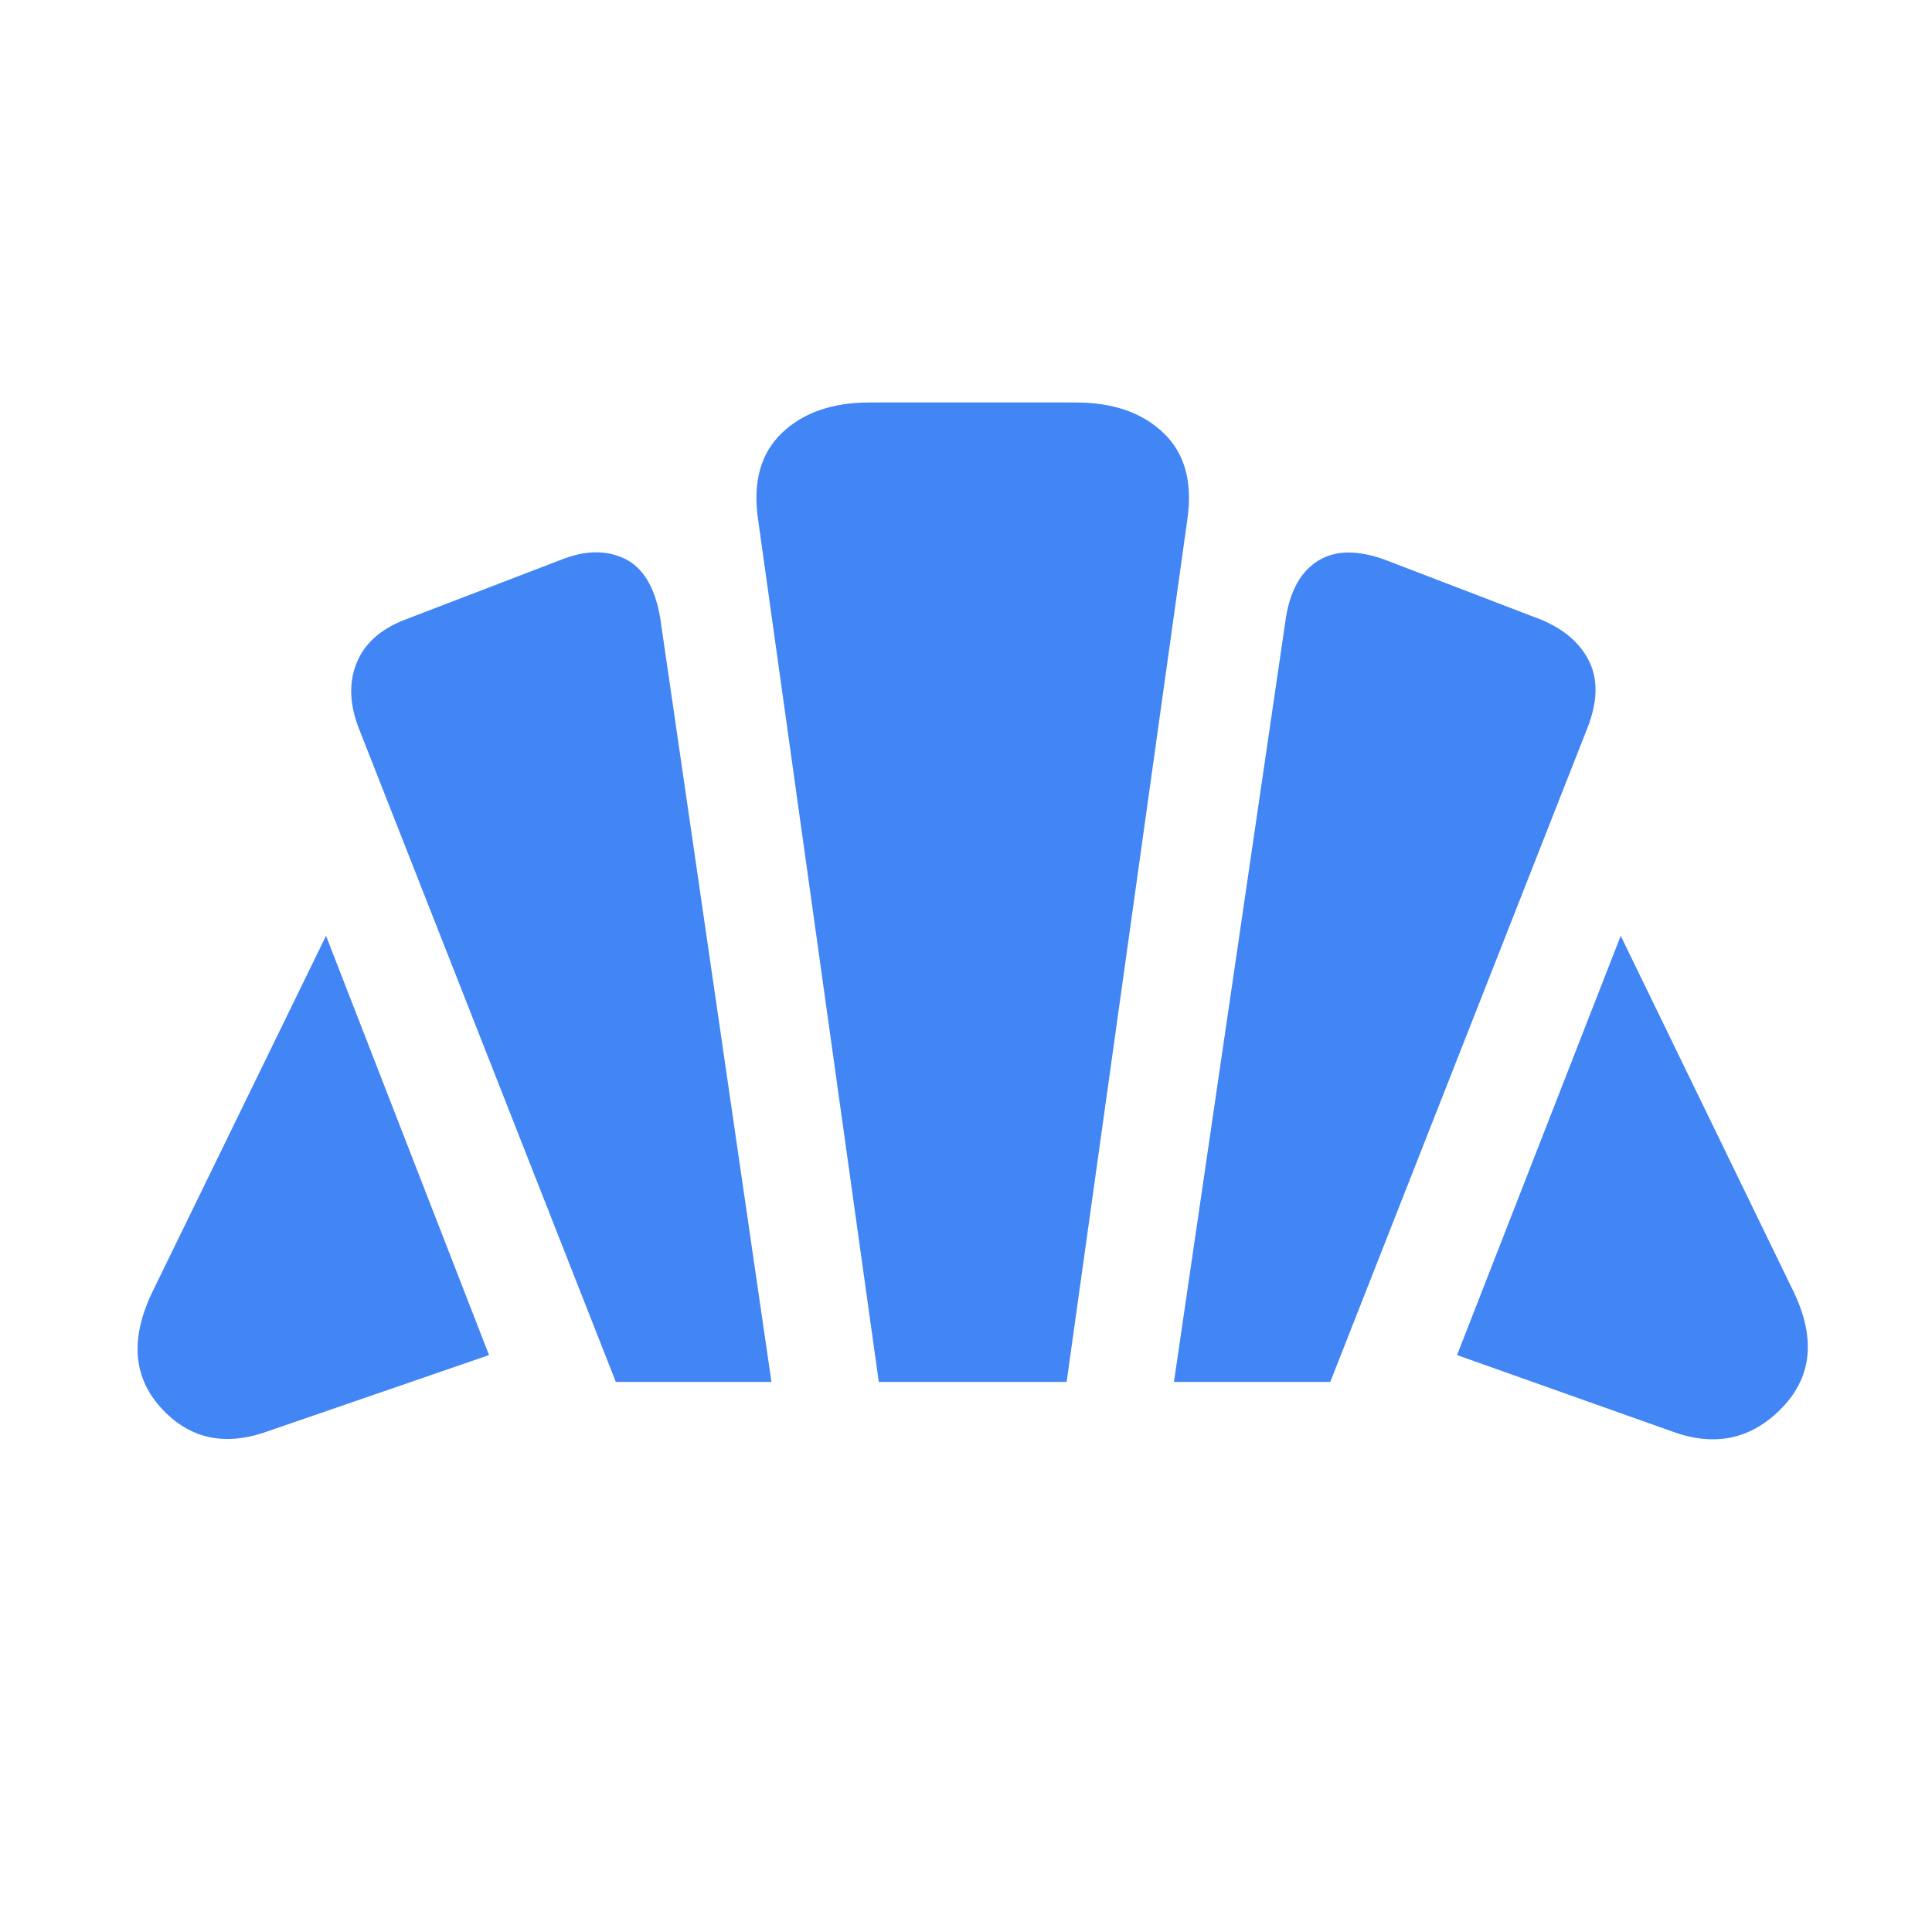
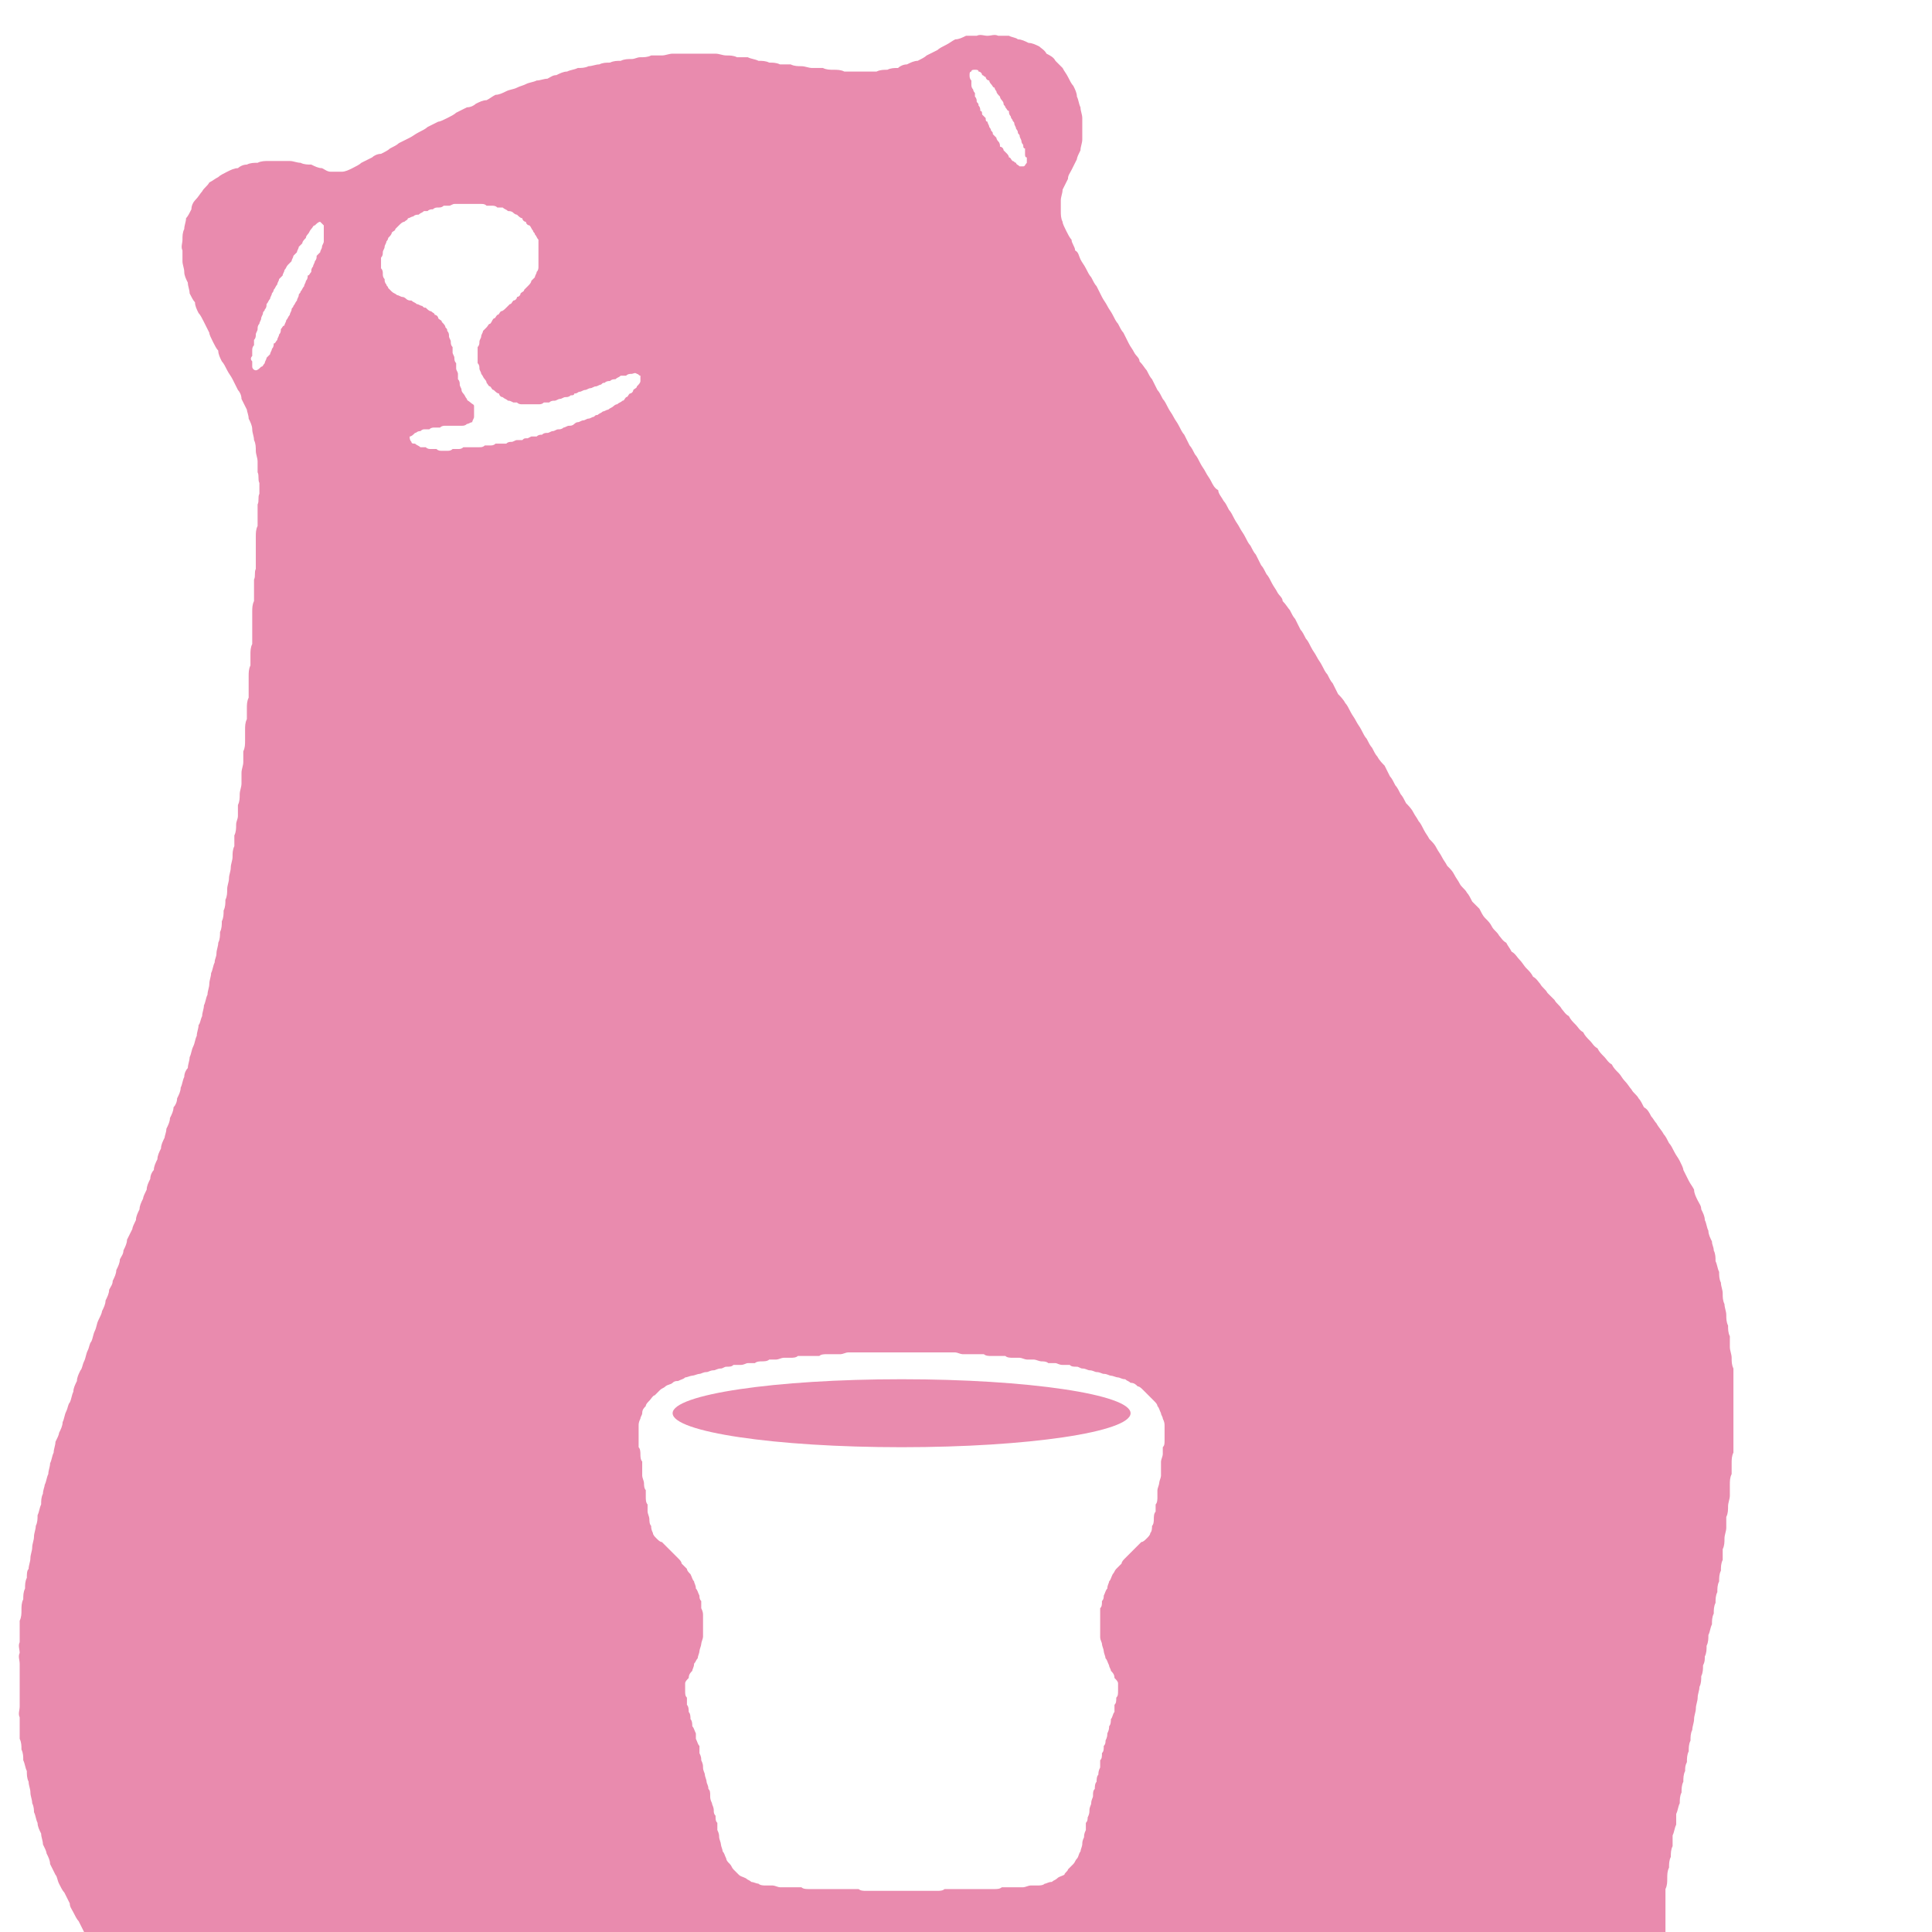
- <svg xmlns="http://www.w3.org/2000/svg" height="40px" viewBox="0 -960 960 960" width="40px" fill="#4285F4">
-   <path d="m831-248.67-107-38L805.33-495l85 175q18 35.67-4.66 59.33Q863-237 831-248.67Zm-247.67-24.66 55.67-380q3.33-20.34 16.17-28.17 12.83-7.83 33.5-.17L766-652q17.33 7.33 23.83 21t-1.16 33L661-273.33h-77.67Zm-277.33 0L178.33-598q-7-18-1.16-32.5Q183-645 201-652l77.33-29.67q18-7.33 31.84-.83Q324-676 328-653.33l55.33 380H306Zm-173.33 24.66q-32 11.34-53-12.16t-3-59.17L162-495l81 208.33-110.33 38Zm304-24.66-60-428.67q-4-27.67 11.83-42.83Q404.33-760 432-760h102.67q27.66 0 43.5 15.17Q594-729.67 590-702l-60 428.67h-93.33Z" />
+ <svg xmlns="http://www.w3.org/2000/svg" viewBox="489 100 1080 1080">
+   <g fill="#E98BAE">
+     <path fill-rule="evenodd" d="M563,2104C561,2104 559,2104 557,2104C555,2104 553,2104 551,2104C549,2104 547,2104 545,2104C543,2104 541,2104 539,2104C537,2104 535,2104 533,2103C531,2103 529,2102 528,2101C528,2099 530,2097 531,2095C532,2094 534,2092 535,2091C536,2089 537,2088 538,2086C540,2084 541,2082 542,2081C543,2079 544,2077 545,2076C546,2074 547,2072 548,2070C549,2069 550,2067 551,2065C552,2063 552,2062 553,2060C554,2058 555,2056 556,2054C556,2052 557,2050 558,2049C558,2047 559,2045 560,2043C561,2041 561,2039 562,2037C562,2035 563,2034 563,2032C564,2030 564,2028 565,2026C565,2024 566,2022 566,2020C566,2018 567,2016 567,2014C567,2012 568,2010 568,2008C568,2006 568,2004 569,2002C569,2000 569,1998 569,1996C570,1994 570,1992 570,1990C571,1988 571,1986 571,1984C571,1982 572,1980 572,1978C572,1976 572,1974 572,1972C572,1970 572,1968 572,1966C572,1964 572,1962 572,1960C572,1958 572,1956 572,1954C572,1952 572,1950 572,1948C572,1946 572,1944 572,1942C572,1940 572,1938 572,1936C572,1934 572,1932 572,1930C573,1928 573,1926 573,1924C573,1922 573,1920 573,1918C573,1916 573,1914 574,1912C574,1910 574,1908 573,1906C573,1904 573,1902 573,1900C573,1898 573,1896 573,1894C572,1892 572,1890 572,1888C572,1886 572,1884 572,1882C572,1880 572,1878 572,1876C572,1874 572,1872 571,1870C571,1868 571,1866 571,1864C571,1862 571,1860 570,1858C570,1856 570,1854 570,1852C570,1850 570,1848 570,1846C569,1844 569,1842 569,1840C569,1838 569,1836 569,1834C568,1832 568,1830 568,1828C568,1826 568,1824 568,1822C568,1820 568,1818 568,1816C567,1814 568,1812 567,1810C567,1808 567,1806 567,1804C567,1802 567,1800 566,1798C566,1796 566,1794 566,1792C566,1790 566,1788 566,1786C566,1784 566,1782 566,1780C566,1778 566,1776 566,1774C565,1772 565,1770 565,1768C565,1766 565,1764 565,1762C565,1760 565,1758 564,1756C564,1754 564,1752 564,1750C564,1748 564,1746 564,1744C564,1742 564,1740 564,1738C564,1736 564,1734 564,1732C563,1730 563,1728 563,1726C563,1724 563,1722 563,1720C563,1718 562,1716 562,1714C562,1712 562,1710 562,1708C562,1706 562,1704 562,1702C562,1700 562,1698 562,1696C562,1694 562,1692 562,1690C562,1688 562,1686 562,1684C562,1682 562,1680 562,1678C562,1676 562,1674 562,1672C562,1670 562,1668 562,1666C562,1664 562,1662 562,1660C562,1658 562,1656 562,1654C562,1652 562,1650 562,1648C562,1646 562,1644 562,1642C562,1640 562,1638 562,1636C562,1634 562,1632 562,1630C562,1628 562,1626 562,1624C562,1622 562,1620 562,1618C562,1616 562,1614 562,1612C562,1610 562,1608 562,1606C562,1604 562,1602 562,1600C562,1598 562,1596 562,1594C562,1592 562,1590 562,1588C561,1586 562,1584 562,1582C562,1580 562,1578 562,1576C562,1574 562,1572 562,1570C562,1568 562,1566 562,1564C562,1562 562,1560 562,1558C562,1556 562,1554 562,1552C562,1550 562,1548 562,1546C562,1544 561,1542 562,1540C562,1538 561,1536 562,1534C562,1532 562,1530 562,1528C562,1526 562,1524 562,1522C562,1520 562,1518 562,1516C562,1514 562,1512 562,1510C563,1508 563,1506 563,1504C563,1502 563,1500 563,1498C563,1496 563,1494 564,1492C564,1490 564,1488 564,1486C564,1484 564,1482 564,1480C564,1478 564,1476 564,1474C564,1472 564,1470 565,1468C565,1466 565,1464 565,1462C565,1460 565,1458 565,1456C566,1454 566,1452 566,1450C566,1448 566,1446 566,1444C566,1442 566,1440 566,1438C567,1436 567,1434 567,1432C567,1430 567,1428 567,1426C567,1424 568,1422 568,1420C568,1418 568,1417 568,1415C568,1413 568,1411 568,1409C569,1407 569,1405 569,1403C569,1401 569,1399 569,1397C570,1395 570,1393 570,1391C570,1389 570,1387 570,1385C570,1383 571,1381 571,1379C571,1377 571,1375 571,1373C572,1371 572,1369 572,1367C572,1365 572,1363 572,1361C572,1359 573,1357 573,1355C573,1353 573,1351 573,1349C574,1347 574,1345 574,1343C574,1341 574,1339 575,1337C575,1335 575,1333 575,1331C576,1329 576,1327 576,1325C576,1323 576,1321 577,1319C577,1317 577,1315 577,1313C578,1311 578,1309 578,1307C578,1305 579,1303 579,1301C579,1299 579,1297 580,1295C580,1293 580,1291 580,1289C580,1287 580,1285 580,1283C580,1281 580,1279 580,1277C580,1275 580,1273 580,1271C580,1269 579,1267 579,1265C578,1263 578,1261 578,1259C577,1257 576,1255 576,1254C575,1252 575,1250 574,1248C573,1246 573,1244 572,1242C571,1240 570,1239 569,1237C568,1235 567,1233 566,1232C565,1230 564,1228 563,1226C562,1225 561,1223 560,1221C559,1219 558,1218 557,1216C556,1214 555,1212 554,1211C554,1209 552,1207 552,1206C550,1204 550,1202 548,1200C547,1199 546,1197 545,1195C544,1193 543,1192 542,1190C541,1188 540,1186 539,1185C538,1183 537,1181 536,1180C535,1178 534,1176 533,1174C532,1173 531,1171 530,1169C529,1167 528,1166 528,1164C527,1162 526,1160 525,1158C524,1157 523,1155 522,1153C521,1151 521,1149 520,1148C519,1146 518,1144 517,1142C517,1140 516,1138 515,1136C515,1135 514,1133 513,1131C513,1129 512,1127 512,1125C511,1123 510,1121 510,1119C509,1117 509,1115 508,1113C508,1112 508,1110 507,1108C507,1106 506,1104 506,1102C506,1100 505,1098 505,1096C504,1094 504,1092 504,1090C503,1088 503,1086 502,1084C502,1082 502,1080 501,1078C501,1076 501,1074 500,1072C500,1070 500,1068 500,1066C500,1064 500,1062 500,1060C499,1058 500,1056 500,1054C500,1052 500,1050 500,1048C500,1046 500,1044 500,1042C500,1040 500,1038 500,1036C500,1034 500,1032 500,1030C500,1028 499,1026 500,1024C500,1022 499,1020 500,1018C500,1016 500,1014 500,1012C500,1010 500,1008 500,1006C501,1004 501,1002 501,1000C501,998 501,996 502,994C502,992 502,990 503,988C503,986 503,984 504,982C504,980 504,978 505,977C505,975 506,973 506,971C506,969 507,967 507,965C507,963 508,961 508,959C508,957 509,955 509,953C510,951 510,949 510,947C511,945 511,943 512,941C512,939 512,937 513,935C513,933 514,931 514,930C515,928 515,926 516,924C516,922 517,920 517,918C518,916 518,914 519,912C519,910 520,908 520,906C521,904 522,902 522,901C523,899 524,897 524,895C525,893 525,891 526,889C527,887 527,885 528,884C529,882 529,880 530,878C530,876 531,874 532,872C532,870 533,868 534,866C535,865 535,863 536,861C537,859 537,857 538,855C539,853 539,851 540,850C541,848 541,846 542,844C543,842 543,840 544,838C545,836 546,834 546,833C547,831 548,829 548,827C549,825 550,823 550,821C551,819 552,818 552,816C553,814 554,812 554,810C555,808 556,806 556,804C557,802 558,801 558,799C559,797 560,795 560,793C561,791 562,789 563,787C563,786 564,784 565,782C565,780 566,778 567,776C567,774 568,772 569,770C569,769 570,767 571,765C571,763 572,761 573,759C573,757 574,755 575,754C575,752 576,750 577,748C577,746 578,744 579,742C579,740 580,738 581,736C581,735 582,733 582,731C583,729 584,727 584,725C585,723 586,721 586,719C587,718 588,716 588,714C589,712 590,710 590,708C591,706 591,704 592,702C592,700 593,698 594,697C594,695 595,693 595,691C596,689 596,687 597,685C598,683 598,681 599,679C599,677 600,675 600,673C601,672 601,670 602,668C602,666 603,664 603,662C604,660 604,658 605,656C605,654 606,652 606,650C606,648 607,646 607,644C608,642 608,640 609,638C609,636 610,635 610,633C610,631 611,629 611,627C612,625 612,623 612,621C613,619 613,617 613,615C614,613 614,611 614,609C615,607 615,605 615,603C616,601 616,599 616,597C616,595 617,593 617,591C617,589 618,587 618,585C618,583 619,581 619,579C619,577 619,575 620,573C620,571 620,569 620,567C621,565 621,563 621,561C621,559 622,558 622,556C622,554 622,552 622,550C623,548 623,546 623,544C623,542 624,540 624,538C624,536 624,534 624,532C624,530 625,528 625,526C625,524 625,522 625,520C626,518 626,516 626,514C626,512 626,510 626,508C626,506 626,504 627,502C627,500 627,498 627,496C627,494 627,492 628,490C628,488 628,486 628,484C628,482 628,480 628,478C628,476 628,474 629,472C629,470 629,468 629,466C629,464 629,462 630,460C630,458 630,456 630,454C630,452 630,450 630,448C630,446 630,444 630,442C630,440 630,438 631,436C631,434 631,432 631,430C631,428 631,426 631,424C632,422 631,420 632,418C632,416 632,414 632,412C632,410 632,408 632,406C632,404 632,402 632,400C632,398 632,396 633,394C633,392 633,390 633,388C633,386 633,384 633,382C634,380 633,378 634,376C634,374 634,372 634,370C633,368 634,366 633,364C633,362 633,360 633,358C633,356 632,354 632,352C632,350 632,348 631,346C631,344 630,342 630,340C630,338 629,336 628,334C628,332 627,330 627,329C626,327 625,325 624,323C624,321 623,319 622,318C621,316 620,314 619,312C618,310 617,309 616,307C615,305 614,303 613,302C612,300 611,298 611,296C610,295 609,293 608,291C607,289 606,287 606,286C605,284 604,282 603,280C602,278 601,276 600,275C599,273 598,271 598,269C597,268 596,266 595,264C595,262 594,260 594,258C593,256 592,254 592,252C592,250 591,248 591,246C591,244 591,242 591,240C590,238 591,236 591,234C591,232 591,230 592,228C592,226 593,224 593,222C594,221 595,219 596,217C596,215 597,213 598,212C600,210 601,208 602,207C603,205 605,204 606,202C608,201 609,200 611,199C612,198 614,197 616,196C618,195 620,194 622,194C623,193 625,192 627,192C629,191 631,191 633,191C635,190 637,190 639,190C641,190 643,190 645,190C647,190 649,190 651,190C653,190 655,191 657,191C659,192 661,192 663,192C665,193 667,194 669,194C671,195 672,196 674,196C676,196 678,196 680,196C682,196 684,195 686,194C688,193 690,192 691,191C693,190 695,189 697,188C698,187 700,186 702,186C704,185 706,184 707,183C709,182 711,181 712,180C714,179 716,178 718,177C720,176 721,175 723,174C725,173 727,172 728,171C730,170 732,169 734,168C735,168 737,167 739,166C741,165 743,164 744,163C746,162 748,161 750,160C752,160 754,159 755,158C757,157 759,156 761,156C763,155 764,154 766,153C768,153 770,152 772,151C774,150 776,150 778,149C780,148 781,148 783,147C785,146 787,146 789,145C791,145 793,144 795,144C797,143 798,142 800,142C802,141 804,140 806,140C808,139 810,139 812,138C814,138 816,138 818,137C820,137 822,136 824,136C826,135 828,135 830,135C832,134 834,134 836,134C838,133 840,133 842,133C844,133 845,132 847,132C849,132 851,132 853,131C855,131 857,131 859,131C861,131 863,130 865,130C867,130 869,130 871,130C873,130 875,130 877,130C879,130 881,130 883,130C885,130 887,130 889,130C891,130 893,131 895,131C897,131 899,131 901,132C903,132 905,132 907,132C909,133 911,133 913,134C915,134 917,134 919,135C921,135 923,135 925,136C927,136 929,136 931,136C933,137 935,137 937,137C939,137 941,138 943,138C945,138 947,138 949,138C951,139 953,139 955,139C957,139 959,139 961,140C963,140 965,140 967,140C969,140 971,140 973,140C975,140 977,140 979,140C981,139 983,139 985,139C987,138 989,138 991,138C992,137 994,136 996,136C998,135 1000,134 1002,134C1004,133 1006,132 1007,131C1009,130 1011,129 1013,128C1014,127 1016,126 1018,125C1020,124 1021,123 1023,122C1025,122 1027,121 1029,120C1031,120 1033,120 1035,120C1037,119 1039,120 1041,120C1043,120 1045,119 1047,120C1049,120 1051,120 1053,120C1055,121 1057,121 1058,122C1060,122 1062,123 1064,124C1066,124 1068,125 1070,126C1071,127 1073,128 1074,130C1076,131 1078,132 1079,134C1080,135 1082,137 1083,138C1084,140 1085,141 1086,143C1087,145 1088,147 1089,148C1090,150 1091,152 1091,154C1092,156 1092,158 1093,160C1093,162 1094,164 1094,166C1094,168 1094,170 1094,172C1094,174 1094,176 1094,178C1094,180 1093,182 1093,184C1092,186 1091,188 1091,189C1090,191 1089,193 1088,195C1087,197 1086,198 1086,200C1085,202 1084,204 1083,206C1083,208 1082,210 1082,212C1082,214 1082,216 1082,218C1082,220 1082,222 1083,224C1083,225 1084,227 1085,229C1086,231 1087,233 1088,234C1088,236 1090,238 1090,240C1092,241 1092,243 1093,245C1094,247 1095,248 1096,250C1097,252 1098,254 1099,255C1100,257 1101,259 1102,260C1103,262 1104,264 1105,266C1106,268 1107,269 1108,271C1109,273 1110,274 1111,276C1112,278 1113,280 1114,281C1115,283 1116,285 1117,286C1118,288 1119,290 1120,292C1121,294 1122,295 1123,297C1124,299 1126,300 1126,302C1128,304 1129,306 1130,307C1131,309 1132,311 1133,312C1134,314 1135,316 1136,318C1137,319 1138,321 1139,323C1140,324 1141,326 1142,328C1143,330 1144,331 1145,333C1146,335 1147,336 1148,338C1149,340 1150,342 1151,343C1152,345 1153,347 1154,349C1155,350 1156,352 1157,354C1158,355 1159,357 1160,359C1161,361 1162,362 1163,364C1164,366 1165,367 1166,369C1167,371 1168,373 1170,374C1170,376 1172,378 1173,380C1174,381 1175,383 1176,385C1177,386 1178,388 1179,390C1180,392 1181,393 1182,395C1183,397 1184,398 1185,400C1186,402 1187,404 1188,405C1189,407 1190,409 1191,410C1192,412 1193,414 1194,416C1195,417 1196,419 1197,421C1198,422 1199,424 1200,426C1201,428 1202,429 1203,431C1204,433 1206,434 1206,436C1208,438 1209,440 1210,441C1211,443 1212,445 1213,446C1214,448 1215,450 1216,452C1217,453 1218,455 1219,457C1220,458 1221,460 1222,462C1223,464 1224,465 1225,467C1226,469 1227,470 1228,472C1229,474 1230,476 1231,477C1232,479 1233,481 1234,482C1235,484 1236,486 1237,488C1238,489 1240,491 1241,493C1242,494 1243,496 1244,498C1245,500 1246,501 1247,503C1248,505 1249,506 1250,508C1251,510 1252,512 1253,513C1254,515 1255,517 1256,518C1257,520 1258,522 1259,523C1260,525 1262,527 1263,528C1264,530 1265,532 1266,534C1267,535 1268,537 1269,539C1270,540 1271,542 1272,544C1273,545 1274,547 1275,549C1276,550 1278,552 1279,554C1280,556 1281,557 1282,559C1283,560 1284,562 1285,564C1286,566 1287,567 1288,569C1290,571 1291,572 1292,574C1293,576 1294,577 1295,579C1296,581 1297,582 1298,584C1300,586 1301,587 1302,589C1303,591 1304,592 1305,594C1306,596 1308,597 1309,599C1310,600 1311,602 1312,604C1313,605 1315,607 1316,608C1317,610 1318,612 1319,613C1321,615 1322,616 1323,618C1324,620 1326,621 1327,623C1328,624 1329,626 1331,627C1332,629 1333,630 1334,632C1336,633 1337,635 1338,636C1340,638 1341,640 1342,641C1344,643 1345,644 1346,646C1348,647 1349,649 1350,650C1351,652 1353,653 1354,655C1355,656 1357,658 1358,659C1359,661 1361,662 1362,664C1363,665 1364,667 1366,668C1367,670 1368,671 1370,673C1371,674 1372,676 1374,677C1375,679 1376,680 1378,682C1379,683 1380,685 1382,686C1383,688 1384,689 1386,691C1387,692 1388,694 1390,695C1391,697 1392,698 1394,700C1395,701 1396,703 1397,704C1399,706 1400,708 1401,709C1402,711 1404,712 1405,714C1406,715 1407,717 1408,719C1410,720 1411,722 1412,724C1413,725 1414,727 1415,728C1416,730 1418,732 1419,734C1420,735 1421,737 1422,739C1423,740 1424,742 1425,744C1426,746 1427,747 1428,749C1429,751 1430,753 1430,754C1431,756 1432,758 1433,760C1434,762 1435,763 1436,765C1436,767 1437,769 1438,771C1439,773 1440,774 1440,776C1441,778 1442,780 1442,782C1443,784 1443,786 1444,788C1444,790 1445,792 1446,794C1446,796 1447,797 1447,799C1448,801 1448,803 1448,805C1449,807 1449,809 1450,811C1450,813 1450,815 1451,817C1451,819 1452,821 1452,823C1452,825 1452,827 1453,829C1453,831 1454,833 1454,835C1454,837 1454,839 1455,841C1455,843 1455,845 1456,847C1456,849 1456,851 1456,853C1456,855 1457,857 1457,859C1457,861 1457,863 1458,865C1458,866 1458,868 1458,870C1458,872 1458,874 1458,876C1458,878 1458,880 1458,882C1458,884 1458,886 1458,888C1458,890 1458,892 1458,894C1458,896 1458,898 1458,900C1458,902 1458,904 1458,906C1458,908 1458,910 1458,912C1457,914 1457,916 1457,918C1457,920 1457,922 1457,924C1456,926 1456,928 1456,930C1456,932 1456,934 1456,936C1456,938 1455,940 1455,942C1455,944 1455,946 1454,948C1454,950 1454,952 1454,954C1454,956 1453,958 1453,960C1453,962 1453,964 1452,966C1452,968 1452,970 1452,972C1451,974 1451,976 1451,978C1450,980 1450,982 1450,984C1449,986 1449,988 1449,990C1448,992 1448,994 1448,996C1447,998 1447,1000 1447,1002C1446,1004 1446,1006 1446,1008C1445,1010 1445,1012 1444,1014C1444,1016 1444,1018 1443,1020C1443,1022 1443,1024 1442,1026C1442,1028 1442,1029 1441,1031C1441,1033 1441,1035 1440,1037C1440,1039 1440,1041 1439,1043C1439,1045 1438,1047 1438,1049C1438,1051 1437,1053 1437,1055C1437,1057 1436,1059 1436,1061C1436,1063 1435,1065 1435,1067C1434,1069 1434,1071 1434,1073C1433,1075 1433,1077 1433,1079C1432,1081 1432,1083 1432,1085C1431,1087 1431,1088 1431,1090C1430,1092 1430,1094 1430,1096C1429,1098 1429,1100 1429,1102C1428,1104 1428,1106 1428,1108C1427,1110 1427,1112 1426,1114C1426,1116 1426,1118 1426,1120C1425,1122 1425,1124 1424,1126C1424,1128 1424,1130 1424,1132C1423,1134 1423,1136 1423,1138C1422,1140 1422,1142 1422,1144C1421,1146 1421,1148 1421,1150C1421,1152 1421,1154 1420,1156C1420,1158 1420,1160 1420,1162C1420,1164 1420,1166 1420,1168C1420,1170 1420,1172 1420,1174C1420,1176 1420,1178 1420,1180C1420,1182 1420,1184 1420,1186C1420,1188 1420,1190 1420,1192C1419,1194 1420,1196 1420,1198C1419,1200 1420,1202 1420,1204C1419,1206 1420,1208 1419,1210C1419,1212 1419,1214 1419,1216C1419,1218 1419,1220 1418,1222C1418,1224 1419,1226 1419,1228C1419,1230 1419,1232 1419,1234C1420,1236 1420,1238 1420,1240C1420,1242 1420,1244 1421,1246C1421,1248 1421,1250 1422,1252C1422,1254 1422,1256 1422,1258C1422,1260 1423,1262 1423,1264C1423,1266 1423,1268 1423,1270C1424,1272 1424,1273 1424,1275C1424,1277 1424,1279 1425,1281C1425,1283 1425,1285 1426,1287C1426,1289 1426,1291 1426,1293C1427,1295 1427,1297 1427,1299C1428,1301 1428,1303 1428,1305C1428,1307 1429,1309 1429,1311C1429,1313 1430,1315 1430,1317C1430,1319 1430,1321 1430,1323C1431,1325 1431,1327 1431,1329C1431,1331 1431,1333 1432,1335C1432,1337 1432,1339 1432,1341C1432,1343 1432,1345 1433,1347C1433,1349 1433,1351 1433,1353C1433,1355 1433,1357 1434,1359C1434,1361 1434,1363 1434,1365C1434,1367 1434,1369 1435,1371C1435,1373 1435,1375 1435,1377C1435,1379 1436,1381 1436,1383C1436,1385 1436,1387 1436,1389C1436,1391 1436,1393 1437,1395C1437,1397 1437,1399 1437,1401C1437,1403 1437,1405 1437,1407C1438,1409 1438,1411 1438,1413C1438,1415 1438,1417 1438,1419C1438,1421 1438,1423 1438,1425C1438,1427 1439,1429 1439,1431C1439,1433 1439,1435 1439,1437C1439,1439 1439,1441 1440,1443C1440,1445 1440,1447 1440,1449C1440,1451 1440,1453 1440,1455C1440,1457 1440,1459 1440,1461C1441,1463 1441,1465 1441,1467C1441,1469 1441,1471 1441,1473C1442,1475 1441,1477 1442,1479C1442,1481 1442,1483 1442,1485C1442,1487 1442,1489 1442,1491C1442,1493 1442,1495 1442,1497C1443,1499 1443,1501 1443,1503C1443,1505 1443,1507 1443,1509C1444,1511 1443,1513 1444,1515C1444,1517 1444,1519 1444,1521C1444,1523 1444,1525 1444,1527C1444,1529 1444,1531 1444,1533C1445,1535 1445,1537 1445,1539C1445,1541 1445,1543 1445,1545C1445,1547 1445,1549 1446,1551C1446,1553 1446,1555 1446,1557C1446,1559 1446,1561 1446,1563C1446,1565 1446,1567 1446,1569C1446,1571 1446,1573 1447,1575C1447,1577 1447,1579 1447,1581C1447,1582 1447,1584 1447,1586C1448,1588 1448,1591 1448,1593C1448,1594 1448,1596 1448,1598C1448,1600 1448,1602 1448,1604C1448,1606 1448,1608 1448,1610C1449,1612 1449,1614 1449,1616C1449,1618 1449,1620 1449,1622C1450,1624 1449,1626 1450,1628C1450,1630 1450,1632 1450,1634C1450,1636 1450,1638 1450,1640C1450,1642 1450,1644 1451,1646C1451,1648 1451,1650 1451,1652C1451,1654 1451,1656 1452,1658C1452,1660 1452,1662 1452,1664C1452,1666 1452,1668 1452,1670C1452,1672 1452,1674 1453,1676C1453,1678 1453,1680 1453,1682C1453,1684 1453,1686 1454,1688C1454,1690 1454,1692 1454,1694C1454,1696 1454,1698 1454,1700C1455,1702 1455,1704 1455,1706C1455,1708 1455,1710 1455,1712C1456,1714 1456,1716 1456,1718C1456,1720 1456,1722 1456,1724C1457,1726 1457,1728 1457,1730C1457,1732 1457,1734 1458,1736C1458,1738 1458,1740 1458,1742C1458,1744 1459,1746 1459,1748C1459,1750 1459,1752 1459,1754C1460,1756 1460,1758 1460,1760C1460,1762 1460,1764 1461,1766C1461,1768 1461,1770 1461,1772C1462,1774 1462,1776 1462,1778C1462,1780 1462,1782 1463,1784C1463,1786 1463,1788 1464,1790C1464,1792 1464,1794 1464,1796C1464,1798 1465,1800 1465,1802C1465,1804 1466,1806 1466,1808C1466,1810 1466,1812 1467,1814C1467,1816 1467,1818 1467,1820C1468,1822 1468,1824 1468,1826C1469,1828 1469,1830 1469,1832C1470,1834 1470,1836 1470,1838C1470,1840 1471,1842 1471,1844C1471,1846 1472,1847 1472,1849C1472,1851 1473,1853 1473,1855C1473,1857 1474,1859 1474,1861C1474,1863 1475,1865 1475,1867C1476,1869 1476,1871 1476,1873C1477,1875 1477,1877 1478,1879C1478,1881 1479,1883 1479,1885C1480,1887 1480,1889 1480,1891C1481,1892 1481,1894 1482,1896C1482,1898 1483,1900 1483,1902C1484,1904 1484,1906 1484,1908C1485,1910 1485,1912 1486,1914C1486,1916 1486,1918 1487,1920C1487,1922 1488,1924 1488,1926C1488,1928 1489,1930 1489,1932C1490,1934 1490,1936 1491,1938C1491,1939 1492,1941 1492,1943C1493,1945 1493,1947 1494,1949C1494,1951 1495,1953 1495,1955C1496,1957 1496,1959 1497,1961C1497,1963 1498,1965 1498,1966C1499,1968 1499,1970 1500,1972C1501,1974 1501,1976 1502,1978C1502,1980 1503,1982 1504,1984C1504,1986 1505,1988 1506,1989C1506,1991 1507,1993 1508,1995C1508,1997 1509,1999 1509,2001C1510,2003 1511,2005 1511,2006C1512,2008 1513,2010 1513,2012C1514,2014 1514,2016 1515,2018C1516,2020 1516,2022 1517,2024C1518,2026 1518,2027 1519,2029C1520,2031 1520,2033 1521,2035C1521,2037 1522,2039 1523,2041C1523,2043 1524,2044 1525,2046C1525,2048 1526,2050 1526,2052C1527,2054 1528,2056 1528,2058C1528,2060 1528,2062 1528,2064C1528,2066 1528,2068 1527,2070C1527,2072 1526,2074 1525,2075C1524,2077 1523,2079 1522,2080C1520,2082 1519,2083 1517,2084C1516,2086 1514,2087 1513,2088C1511,2089 1509,2090 1508,2091C1506,2092 1504,2093 1502,2093C1500,2094 1498,2094 1496,2095C1494,2095 1492,2095 1490,2095C1488,2095 1486,2095 1484,2095C1482,2096 1480,2096 1478,2096C1476,2096 1474,2096 1472,2096C1470,2096 1468,2096 1466,2096C1464,2096 1462,2095 1460,2096C1458,2096 1456,2095 1454,2096C1452,2096 1450,2096 1448,2096C1446,2096 1444,2096 1442,2096C1440,2096 1438,2096 1436,2096C1434,2096 1432,2096 1430,2096C1428,2096 1426,2096 1424,2096C1422,2096 1420,2096 1418,2096C1416,2096 1414,2096 1412,2096C1410,2096 1408,2096 1406,2096C1404,2096 1402,2096 1400,2096C1398,2096 1396,2096 1394,2096C1392,2096 1390,2096 1388,2096C1386,2096 1384,2096 1382,2096C1380,2096 1378,2096 1376,2096C1374,2096 1372,2096 1370,2096C1368,2096 1366,2096 1364,2096C1362,2096 1360,2096 1358,2096C1356,2096 1354,2096 1352,2096C1350,2096 1348,2096 1346,2096C1344,2096 1342,2096 1340,2096C1338,2096 1336,2096 1334,2096C1332,2096 1330,2096 1328,2096C1326,2096 1324,2096 1322,2096C1320,2096 1318,2096 1316,2096C1314,2096 1312,2096 1310,2095C1308,2095 1306,2095 1304,2094C1302,2094 1300,2094 1298,2093C1296,2092 1294,2092 1292,2091C1291,2090 1289,2090 1287,2089C1285,2088 1283,2087 1282,2086C1280,2085 1278,2084 1277,2083C1275,2081 1274,2080 1272,2079C1271,2077 1269,2076 1268,2074C1267,2073 1265,2071 1264,2070C1263,2068 1262,2066 1261,2065C1260,2063 1259,2061 1259,2059C1258,2057 1258,2055 1257,2053C1257,2051 1257,2049 1257,2047C1257,2045 1257,2043 1257,2041C1258,2039 1258,2037 1258,2035C1258,2033 1258,2031 1258,2029C1258,2027 1258,2025 1258,2023C1258,2021 1258,2019 1258,2017C1258,2016 1258,2014 1257,2012C1257,2010 1256,2008 1256,2006C1255,2004 1255,2002 1254,2000C1253,1998 1252,1996 1252,1994C1251,1993 1250,1991 1249,1989C1248,1987 1247,1986 1246,1984C1245,1982 1244,1981 1242,1979C1241,1977 1240,1976 1239,1974C1238,1973 1236,1971 1235,1970C1234,1968 1232,1967 1231,1965C1229,1964 1228,1963 1226,1961C1225,1960 1223,1959 1222,1957C1220,1956 1219,1955 1217,1954C1215,1952 1214,1951 1212,1950C1211,1949 1209,1948 1207,1947C1206,1946 1204,1944 1202,1943C1201,1942 1199,1941 1197,1940C1195,1939 1194,1938 1192,1937C1190,1936 1188,1935 1187,1934C1185,1934 1183,1933 1181,1932C1179,1931 1178,1930 1176,1930C1174,1929 1172,1928 1170,1928C1168,1927 1166,1926 1164,1926C1162,1925 1160,1924 1159,1924C1157,1923 1155,1923 1153,1922C1151,1921 1149,1921 1147,1920C1145,1920 1143,1919 1141,1918C1140,1918 1138,1917 1136,1917C1134,1916 1132,1915 1130,1915C1128,1914 1126,1914 1124,1913C1122,1912 1120,1912 1118,1911C1117,1911 1115,1910 1113,1909C1111,1909 1109,1908 1107,1908C1105,1907 1103,1906 1101,1906C1099,1905 1098,1905 1096,1904C1094,1903 1092,1903 1090,1902C1088,1902 1086,1901 1084,1900C1082,1900 1080,1899 1078,1898C1077,1898 1075,1897 1073,1896C1071,1896 1069,1895 1067,1894C1065,1894 1064,1893 1062,1892C1060,1891 1058,1890 1056,1889C1055,1888 1053,1887 1051,1886C1049,1885 1048,1884 1046,1883C1044,1882 1043,1881 1041,1880C1039,1878 1038,1877 1036,1876C1034,1875 1033,1874 1031,1873C1030,1871 1028,1870 1026,1869C1025,1868 1023,1866 1022,1866C1020,1865 1018,1864 1016,1865C1014,1866 1013,1868 1012,1870C1011,1871 1010,1873 1009,1875C1008,1876 1007,1878 1006,1880C1004,1881 1003,1883 1002,1884C1000,1886 999,1887 997,1888C996,1890 994,1891 993,1892C991,1893 990,1894 988,1896C986,1897 985,1898 983,1899C981,1900 980,1901 978,1902C976,1903 974,1904 972,1905C971,1906 969,1907 967,1908C965,1908 963,1909 962,1910C960,1911 958,1911 956,1912C954,1913 952,1913 950,1914C948,1915 946,1915 945,1916C943,1916 941,1917 939,1918C937,1918 935,1919 933,1920C931,1920 929,1921 928,1922C926,1922 924,1923 922,1924C920,1924 918,1925 916,1926C914,1926 912,1927 910,1928C909,1928 907,1929 905,1930C903,1930 901,1931 899,1932C897,1932 895,1933 894,1934C892,1934 890,1935 888,1936C886,1936 884,1937 882,1938C880,1939 879,1939 877,1940C875,1941 873,1942 871,1942C869,1943 868,1944 866,1945C864,1946 862,1947 860,1948C859,1949 857,1950 855,1951C854,1952 852,1953 850,1954C849,1955 847,1957 846,1958C844,1959 843,1961 841,1962C840,1964 838,1965 837,1966C836,1968 835,1970 834,1971C832,1973 831,1975 830,1976C829,1978 828,1980 828,1982C827,1983 826,1985 825,1987C824,1989 824,1991 823,1993C822,1995 822,1996 821,1998C820,2000 820,2002 819,2004C819,2006 818,2008 818,2010C817,2012 817,2014 816,2016C816,2018 815,2020 814,2022C814,2023 813,2025 813,2027C812,2029 812,2031 811,2033C810,2035 810,2037 809,2039C809,2041 808,2042 807,2044C806,2046 806,2048 805,2050C804,2052 803,2054 802,2055C802,2057 801,2059 800,2061C798,2062 797,2064 796,2065C794,2067 793,2068 791,2069C790,2071 788,2072 787,2073C785,2074 783,2075 782,2076C780,2077 778,2078 776,2079C775,2080 773,2081 771,2082C769,2083 767,2083 765,2084C764,2085 762,2085 760,2086C758,2086 756,2087 754,2087C752,2088 750,2088 748,2089C746,2089 744,2089 742,2090C740,2090 738,2090 736,2091C734,2091 732,2092 730,2092C728,2092 726,2093 724,2093C722,2093 720,2094 718,2094C716,2094 714,2094 712,2095C710,2095 709,2095 707,2096C705,2096 703,2096 701,2097C699,2097 697,2097 695,2097C693,2098 691,2098 689,2098C687,2098 685,2099 683,2099C681,2099 679,2099 677,2100C675,2100 673,2100 671,2100C669,2100 667,2101 665,2101C663,2101 661,2101 659,2101C657,2102 655,2102 653,2102C651,2102 649,2102 647,2102C645,2102 643,2102 641,2103C639,2103 637,2103 635,2103C633,2103 631,2103 629,2103C627,2104 625,2103 623,2104C621,2104 619,2104 617,2104C615,2104 613,2104 611,2104C609,2104 607,2104 605,2104C603,2104 601,2104 599,2104C597,2104 595,2104 593,2104C591,2104 589,2104 587,2104C585,2104 583,2104 581,2104C579,2104 577,2103 575,2104C573,2104 571,2104 569,2104C567,2104 565,2104 563,2104Z M745,351C744,351 743,351 742,351C741,352 740,352 739,352C738,352 737,352 736,352C735,352 734,352 733,351C732,351 731,351 730,351C729,351 728,351 727,350C726,350 725,350 724,350C723,349 722,349 721,348C720,348 719,348 719,347C718,346 718,345 718,344C719,344 720,343 721,342C722,342 722,341 724,341C724,341 725,340 726,340C727,340 728,340 729,340C730,339 731,339 732,339C733,339 734,339 735,339C736,338 737,338 738,338C739,338 740,338 741,338C742,338 743,338 744,338C745,338 746,338 747,338C748,338 749,338 750,337C751,337 752,336 753,336C753,335 754,334 754,333C754,332 754,331 754,330C754,329 754,328 754,327C754,326 753,326 752,325C751,324 750,324 750,323C749,322 749,321 748,320C748,320 747,319 747,318C747,317 746,316 746,315C746,314 746,313 745,312C745,311 745,310 745,309C745,308 744,307 744,306C744,305 744,304 744,303C743,302 743,301 743,300C743,299 742,298 742,297C742,296 742,295 742,294C741,293 741,292 741,291C741,290 740,289 740,288C740,287 740,286 739,285C739,284 739,284 738,283C738,282 737,281 736,280C736,279 735,279 734,278C734,277 733,276 732,276C732,275 731,275 730,274C729,274 728,273 727,272C726,272 726,272 725,271C724,271 723,270 722,270C721,269 720,269 719,268C718,268 717,268 716,267C716,267 715,266 714,266C713,266 712,265 711,265C710,264 709,264 708,263C708,263 707,262 706,261C706,260 705,260 705,259C704,258 704,257 704,256C703,255 703,254 703,253C703,252 703,251 702,250C702,249 702,248 702,247C702,246 702,245 702,244C703,243 703,242 703,241C703,240 704,239 704,238C704,237 705,236 705,235C706,234 706,233 706,233C707,232 708,231 708,230C709,229 710,229 710,228C711,227 712,226 712,226C713,225 714,224 715,224C716,223 717,223 717,222C718,222 719,221 720,221C721,220 722,220 723,220C724,219 725,219 726,218C726,218 727,218 728,218C729,217 730,217 731,217C732,216 733,216 734,216C735,216 736,216 737,215C738,215 739,215 740,215C741,215 742,214 743,214C744,214 745,214 746,214C747,214 748,214 749,214C750,214 751,214 752,214C753,214 754,214 755,214C756,214 757,214 758,214C759,214 760,214 761,215C762,215 763,215 764,215C765,215 766,215 767,216C768,216 769,216 770,216C771,217 772,217 773,218C774,218 775,218 776,219C776,219 777,220 778,220C779,221 780,222 781,222C781,223 782,224 783,224C783,225 784,226 785,226C786,227 786,228 787,229C787,230 788,230 788,231C789,232 789,233 790,234C790,235 790,236 790,237C790,238 790,239 790,240C790,241 790,242 790,243C790,244 790,245 790,246C790,247 790,248 790,249C790,250 790,251 789,252C789,253 788,254 788,255C787,256 787,256 786,257C786,258 785,259 784,260C784,260 783,261 782,262C782,263 781,263 780,264C780,265 779,266 778,266C778,267 777,268 776,268C775,269 775,270 774,270C773,271 772,272 772,272C771,273 770,274 769,274C768,275 768,276 767,276C766,277 766,278 765,278C764,279 764,280 763,281C762,281 762,282 761,283C760,284 760,284 759,285C759,286 758,287 758,288C758,289 757,290 757,291C757,292 757,293 756,294C756,295 756,296 756,297C756,298 756,299 756,300C756,301 756,302 756,303C757,304 757,305 757,306C757,307 758,308 758,309C759,310 759,311 760,312C760,312 761,313 761,314C762,315 762,316 763,316C764,317 764,318 765,318C766,319 767,320 768,320C768,321 769,322 770,322C771,323 772,323 773,324C774,324 774,324 776,325C776,325 777,325 778,325C779,326 780,326 781,326C782,326 783,326 784,326C785,326 786,326 787,326C788,326 789,326 790,326C791,326 792,326 793,325C794,325 795,325 796,325C797,324 798,324 799,324C800,324 801,323 802,323C803,323 804,322 805,322C806,322 807,322 808,321C809,321 810,321 810,320C812,320 812,319 813,319C814,319 815,318 816,318C817,318 818,317 819,317C820,317 821,316 822,316C823,316 824,315 825,315C826,314 826,314 827,314C828,313 829,313 830,313C831,312 832,312 833,312C834,311 835,311 836,310C837,310 838,310 839,310C840,309 841,309 842,309C843,309 844,308 845,309C846,309 846,310 847,310C847,311 847,312 847,313C847,314 846,315 845,316C845,317 844,317 843,318C843,319 842,320 841,320C840,321 840,322 839,322C838,323 838,324 837,324C836,325 835,325 834,326C833,326 832,327 832,327C831,328 830,328 829,329C828,329 827,330 826,330C825,331 824,331 823,332C822,332 822,332 821,333C820,333 819,334 818,334C817,334 816,335 815,335C814,335 813,336 812,336C811,336 810,337 810,337C809,338 808,338 807,338C806,338 805,339 804,339C803,340 802,340 801,340C800,340 799,341 798,341C797,341 796,342 795,342C794,342 793,342 792,343C791,343 790,343 789,344C788,344 787,344 786,344C786,344 784,345 784,345C782,345 782,345 781,346C780,346 779,346 778,346C777,346 776,347 775,347C774,347 773,347 772,348C771,348 770,348 769,348C768,348 767,348 766,348C765,349 764,349 763,349C762,349 761,349 760,349C759,350 758,350 757,350C756,350 755,350 754,350C753,350 752,350 751,350C750,350 749,350 748,350C747,351 746,351 745,351Z M632,307C631,307 630,306 630,305C630,304 630,303 630,302C629,301 629,300 630,299C630,298 630,297 630,296C630,295 630,294 631,293C631,292 631,291 631,290C632,289 632,288 632,287C632,286 633,285 633,284C633,283 633,282 634,281C634,280 635,279 635,278C635,277 636,276 636,275C636,274 637,274 637,273C638,272 638,271 638,270C639,269 639,268 640,267C640,266 641,265 641,264C642,263 642,262 642,262C643,261 643,260 644,259C644,258 645,257 645,256C646,255 646,255 647,254C647,253 648,252 648,251C649,250 649,249 650,248C650,248 651,247 652,246C652,245 653,244 653,243C654,242 654,242 655,241C655,240 656,239 656,238C657,237 658,236 658,236C658,235 659,234 660,233C660,232 661,231 661,231C662,230 662,229 663,228C664,227 664,226 665,226C666,225 667,224 668,224C668,224 669,225 670,226C670,227 670,228 670,229C670,230 670,231 670,232C670,233 670,234 670,235C670,236 669,237 669,238C669,239 668,240 668,241C667,242 667,242 666,243C666,244 666,245 665,246C665,247 664,248 664,249C663,250 663,251 663,252C662,253 662,254 661,254C661,255 661,256 660,257C660,258 659,259 659,260C658,261 658,262 657,263C657,264 656,264 656,265C656,266 655,267 655,268C654,269 654,270 653,271C653,272 652,272 652,273C652,274 651,275 651,276C650,277 650,278 649,279C649,280 648,281 648,282C647,282 647,283 646,284C646,285 646,286 645,287C645,288 644,289 644,290C643,291 643,292 642,292C642,293 642,294 641,295C641,296 640,297 640,298C639,299 638,300 638,300C638,301 637,302 637,303C636,304 636,305 635,305C634,306 633,307 632,307Z M1061,193C1061,193 1060,193 1059,193C1058,192 1057,192 1057,191C1056,191 1056,190 1055,190C1054,189 1054,188 1053,188C1053,187 1052,186 1052,186C1051,185 1050,184 1050,184C1050,183 1049,182 1048,182C1048,181 1048,180 1047,179C1047,179 1046,178 1046,177C1045,176 1045,176 1044,175C1044,174 1044,174 1043,173C1043,172 1042,171 1042,171C1042,170 1041,169 1041,168C1040,168 1040,167 1040,166C1039,165 1039,165 1038,164C1038,163 1038,162 1037,162C1037,161 1037,160 1036,159C1036,158 1036,158 1035,157C1035,156 1035,155 1034,154C1034,154 1034,153 1034,152C1033,151 1033,150 1033,150C1032,149 1032,148 1032,147C1032,146 1032,146 1032,145C1031,144 1031,143 1031,142C1031,141 1031,140 1032,140C1032,139 1033,139 1034,139C1035,139 1036,139 1036,140C1037,140 1038,141 1038,142C1039,142 1039,143 1040,143C1040,144 1041,145 1042,145C1042,146 1043,147 1043,147C1044,148 1044,149 1045,149C1045,150 1046,151 1046,151C1046,152 1047,153 1048,154C1048,154 1048,155 1049,156C1049,156 1050,157 1050,158C1050,159 1051,159 1051,160C1052,161 1052,162 1053,162C1053,163 1053,164 1054,165C1054,165 1054,166 1055,167C1055,168 1056,168 1056,169C1056,170 1057,171 1057,172C1057,172 1058,173 1058,174C1058,175 1059,175 1059,176C1059,177 1060,178 1060,179C1060,179 1060,180 1061,181C1061,182 1061,183 1062,183C1062,184 1062,185 1062,186C1062,187 1062,188 1063,188C1063,189 1063,190 1063,191C1062,192 1062,193 1061,193Z M1017,1156C1016,1157 1014,1157 1013,1157C1012,1157 1010,1157 1009,1157C1008,1157 1006,1157 1005,1157C1004,1157 1002,1157 1001,1157C1000,1157 998,1157 997,1157C996,1157 994,1157 993,1157C992,1157 990,1157 989,1157C988,1157 986,1157 985,1157C984,1157 982,1157 981,1157C980,1157 978,1157 977,1157C976,1157 974,1157 973,1157C972,1157 970,1157 969,1156C968,1156 966,1156 965,1156C964,1156 962,1156 961,1156C960,1156 958,1156 957,1156C956,1156 954,1156 953,1156C952,1156 950,1156 949,1156C948,1156 946,1156 945,1156C944,1156 942,1156 941,1156C940,1156 938,1156 937,1155C936,1155 934,1155 933,1155C932,1155 930,1155 929,1155C928,1155 926,1155 925,1155C924,1155 922,1154 921,1154C920,1154 918,1154 917,1154C916,1154 914,1154 913,1153C912,1153 910,1152 909,1152C908,1151 907,1151 906,1150C904,1149 903,1149 902,1148C901,1147 900,1146 899,1145C898,1144 898,1143 897,1142C896,1141 895,1140 895,1139C894,1137 894,1136 893,1135C893,1134 892,1132 892,1131C892,1130 891,1128 891,1127C891,1126 891,1125 890,1123C890,1122 890,1121 890,1119C889,1118 889,1117 889,1115C888,1114 888,1113 888,1112C888,1110 887,1109 887,1108C886,1106 886,1105 886,1104C886,1102 886,1101 885,1100C885,1098 884,1097 884,1096C884,1095 883,1093 883,1092C883,1091 882,1090 882,1088C882,1087 882,1086 881,1084C881,1083 881,1082 880,1080C880,1079 880,1078 880,1076C879,1075 879,1074 878,1072C878,1071 878,1070 878,1069C877,1067 877,1066 876,1065C876,1064 876,1062 875,1061C875,1060 875,1058 874,1057C874,1056 874,1054 873,1053C873,1052 873,1051 873,1049C872,1048 872,1047 872,1045C872,1044 872,1043 872,1041C872,1040 873,1039 874,1038C874,1036 875,1035 876,1034C876,1033 877,1032 877,1030C878,1029 878,1028 879,1027C879,1026 880,1024 880,1023C880,1022 881,1020 881,1019C881,1018 882,1016 882,1015C882,1014 882,1012 882,1011C882,1010 882,1008 882,1007C882,1006 882,1004 882,1003C882,1002 882,1001 881,999C881,998 881,997 881,995C880,994 880,993 880,992C879,990 879,989 878,988C878,986 877,985 877,984C876,983 876,982 875,980C874,979 873,978 873,977C872,976 871,975 870,974C870,973 869,972 868,971C867,970 866,969 865,968C864,967 863,966 862,965C861,964 860,963 859,962C858,962 857,961 856,960C855,959 854,958 854,957C853,955 853,954 853,953C852,952 852,950 852,949C852,948 851,946 851,945C851,944 851,942 851,941C850,940 850,938 850,937C850,936 850,934 850,933C849,932 849,930 849,929C849,928 848,926 848,925C848,924 848,922 848,921C848,920 848,918 848,917C847,916 847,914 847,913C847,912 847,910 846,909C846,908 846,906 846,905C846,904 846,902 846,901C846,900 846,898 846,897C846,896 846,895 847,893C847,892 848,891 848,890C848,888 849,887 850,886C850,885 851,884 852,883C853,882 854,880 855,880C856,879 857,878 858,877C859,876 860,876 861,875C862,874 864,874 865,873C866,872 867,872 868,872C870,871 871,871 872,870C873,870 875,869 876,869C877,869 879,868 880,868C881,868 882,867 884,867C885,867 886,866 888,866C889,866 890,865 892,865C893,865 894,864 895,864C897,864 898,864 899,863C901,863 902,863 903,863C905,863 906,862 907,862C909,862 910,862 911,862C912,861 914,861 915,861C916,861 918,861 919,860C920,860 922,860 923,860C924,860 926,859 927,859C928,859 930,859 931,859C932,859 934,859 935,858C936,858 938,858 939,858C940,858 942,858 943,858C944,858 946,858 947,858C948,857 950,857 951,857C952,857 954,857 955,857C956,857 958,857 959,857C960,857 962,856 963,856C964,856 966,856 967,856C968,856 970,856 971,856C972,856 974,856 975,856C976,856 978,856 979,856C980,856 982,856 983,856C984,856 986,856 987,856C988,856 990,856 991,856C992,856 994,856 995,856C996,856 998,856 999,856C1000,856 1002,856 1003,856C1004,856 1006,856 1007,856C1008,856 1010,856 1011,856C1012,856 1014,856 1015,856C1016,856 1018,856 1019,856C1020,856 1022,856 1023,856C1024,856 1026,857 1027,857C1028,857 1030,857 1031,857C1032,857 1034,857 1035,857C1036,857 1038,857 1039,857C1040,858 1042,858 1043,858C1044,858 1046,858 1047,858C1048,858 1050,858 1051,858C1052,859 1054,859 1055,859C1056,859 1058,859 1059,859C1060,859 1062,860 1063,860C1064,860 1066,860 1067,860C1068,860 1070,861 1071,861C1072,861 1074,861 1075,862C1076,862 1078,862 1079,862C1080,862 1081,863 1083,863C1084,863 1085,863 1087,863C1088,864 1089,864 1091,864C1092,864 1093,865 1094,865C1096,865 1097,866 1098,866C1100,866 1101,867 1102,867C1104,867 1105,868 1106,868C1108,868 1109,869 1110,869C1111,869 1113,870 1114,870C1115,870 1116,871 1118,871C1119,872 1120,872 1121,873C1123,873 1124,874 1125,875C1126,875 1127,876 1128,877C1129,878 1130,879 1131,880C1132,881 1133,882 1134,883C1135,884 1136,885 1136,886C1137,887 1137,888 1138,890C1138,891 1139,892 1139,893C1140,895 1140,896 1140,897C1140,899 1140,900 1140,901C1140,903 1140,904 1140,905C1140,907 1140,908 1139,909C1139,911 1139,912 1139,913C1139,914 1138,916 1138,917C1138,918 1138,920 1138,921C1138,922 1138,924 1138,925C1138,926 1137,928 1137,929C1137,930 1136,932 1136,933C1136,934 1136,936 1136,937C1136,938 1136,940 1135,941C1135,942 1135,944 1135,945C1134,946 1134,948 1134,949C1134,950 1134,952 1133,953C1133,954 1133,956 1132,957C1132,958 1131,959 1130,960C1129,961 1128,962 1127,962C1126,963 1125,964 1124,965C1123,966 1122,967 1121,968C1120,969 1119,970 1118,971C1117,972 1116,973 1116,974C1115,975 1114,976 1113,977C1112,978 1112,979 1111,980C1110,982 1110,983 1109,984C1109,985 1108,986 1108,988C1107,989 1107,990 1106,992C1106,993 1106,994 1105,995C1105,997 1105,998 1104,999C1104,1001 1104,1002 1104,1003C1104,1005 1104,1006 1104,1007C1104,1009 1104,1010 1104,1011C1104,1013 1104,1014 1104,1015C1104,1017 1105,1018 1105,1019C1105,1020 1106,1022 1106,1023C1106,1024 1107,1026 1107,1027C1108,1028 1108,1029 1109,1031C1109,1032 1110,1033 1110,1034C1111,1035 1112,1036 1112,1038C1113,1039 1114,1040 1114,1041C1114,1043 1114,1044 1114,1045C1114,1047 1114,1048 1113,1049C1113,1051 1113,1052 1112,1053C1112,1055 1112,1056 1112,1057C1111,1058 1111,1060 1110,1061C1110,1062 1110,1064 1109,1065C1109,1066 1109,1067 1108,1069C1108,1070 1108,1071 1107,1073C1107,1074 1107,1075 1106,1076C1106,1078 1106,1079 1105,1080C1105,1082 1105,1083 1104,1084C1104,1086 1104,1087 1104,1088C1103,1090 1103,1091 1103,1092C1102,1093 1102,1095 1102,1096C1101,1097 1101,1099 1101,1100C1100,1101 1100,1102 1100,1104C1100,1105 1099,1106 1099,1108C1099,1109 1098,1110 1098,1112C1098,1113 1098,1114 1097,1116C1097,1117 1097,1118 1096,1119C1096,1121 1096,1122 1096,1123C1095,1125 1095,1126 1095,1127C1094,1129 1094,1130 1094,1131C1094,1132 1093,1134 1093,1135C1092,1136 1092,1138 1091,1139C1090,1140 1090,1141 1089,1142C1088,1143 1087,1144 1086,1145C1086,1146 1084,1147 1084,1148C1082,1149 1081,1149 1080,1150C1079,1151 1078,1151 1077,1152C1075,1152 1074,1153 1073,1153C1072,1154 1070,1154 1069,1154C1068,1154 1066,1154 1065,1154C1064,1154 1062,1155 1061,1155C1060,1155 1058,1155 1057,1155C1056,1155 1054,1155 1053,1155C1052,1155 1050,1155 1049,1155C1048,1156 1046,1156 1045,1156C1044,1156 1042,1156 1041,1156C1040,1156 1038,1156 1037,1156C1036,1156 1034,1156 1033,1156C1032,1156 1030,1156 1029,1156C1028,1156 1026,1156 1025,1156C1024,1156 1022,1156 1021,1156C1020,1156 1018,1156 1017,1156Z" />
+     <path d="M865,890A128,19 0 1 0 1121,890A128,19 0 1 0 865,890Z" />
+   </g>
</svg>
